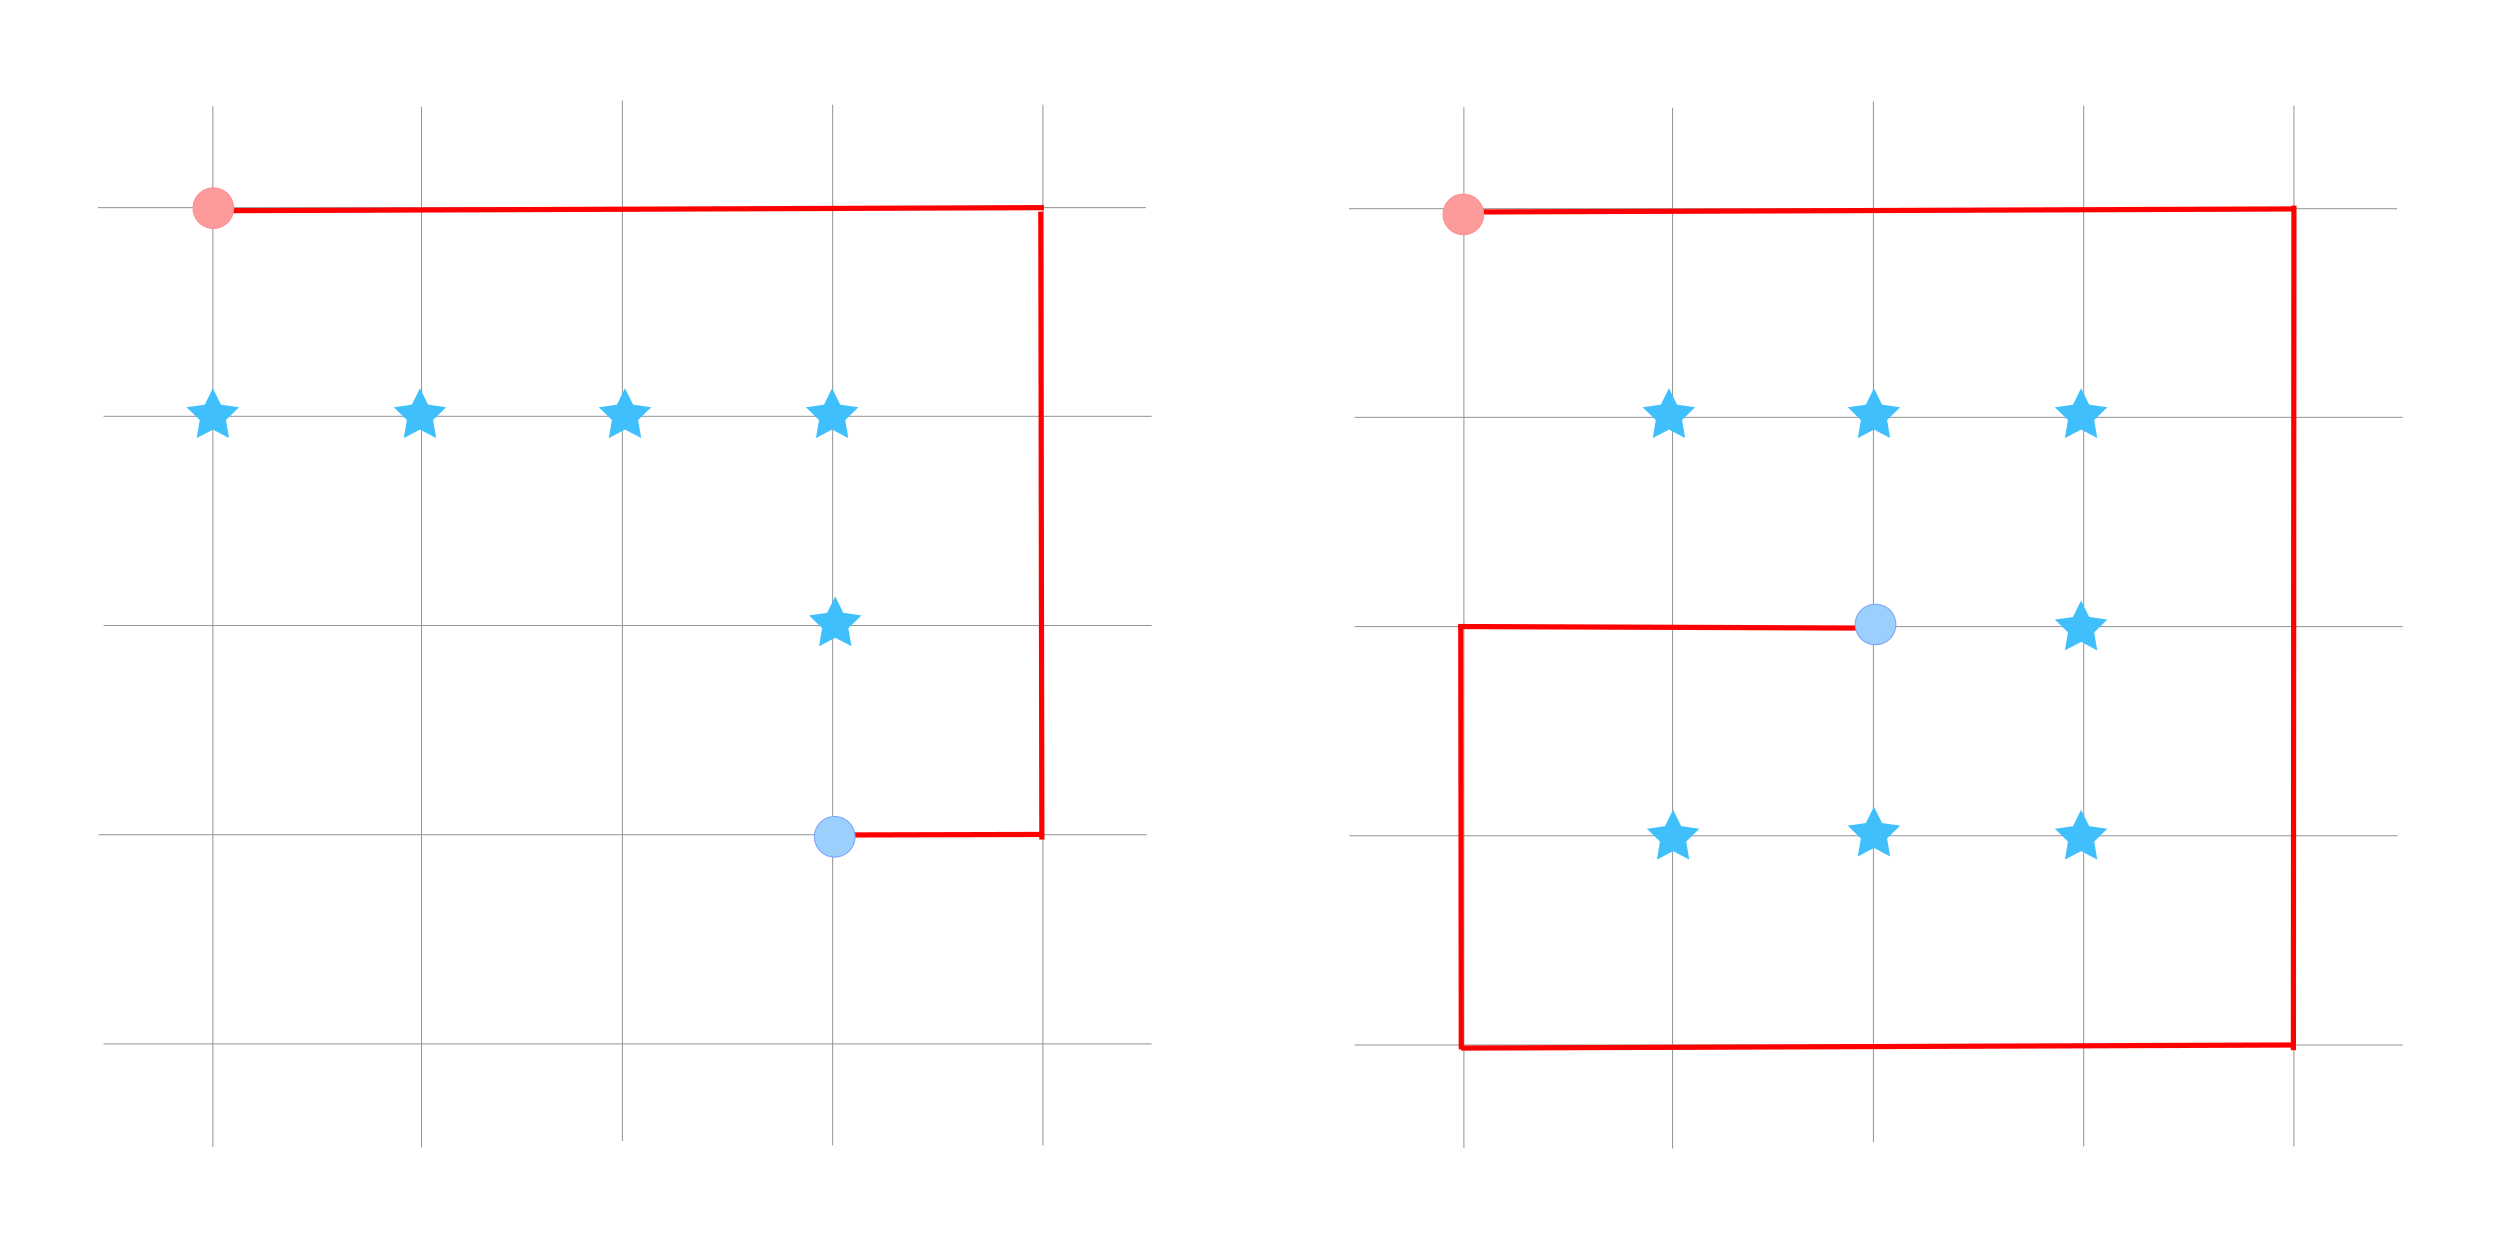
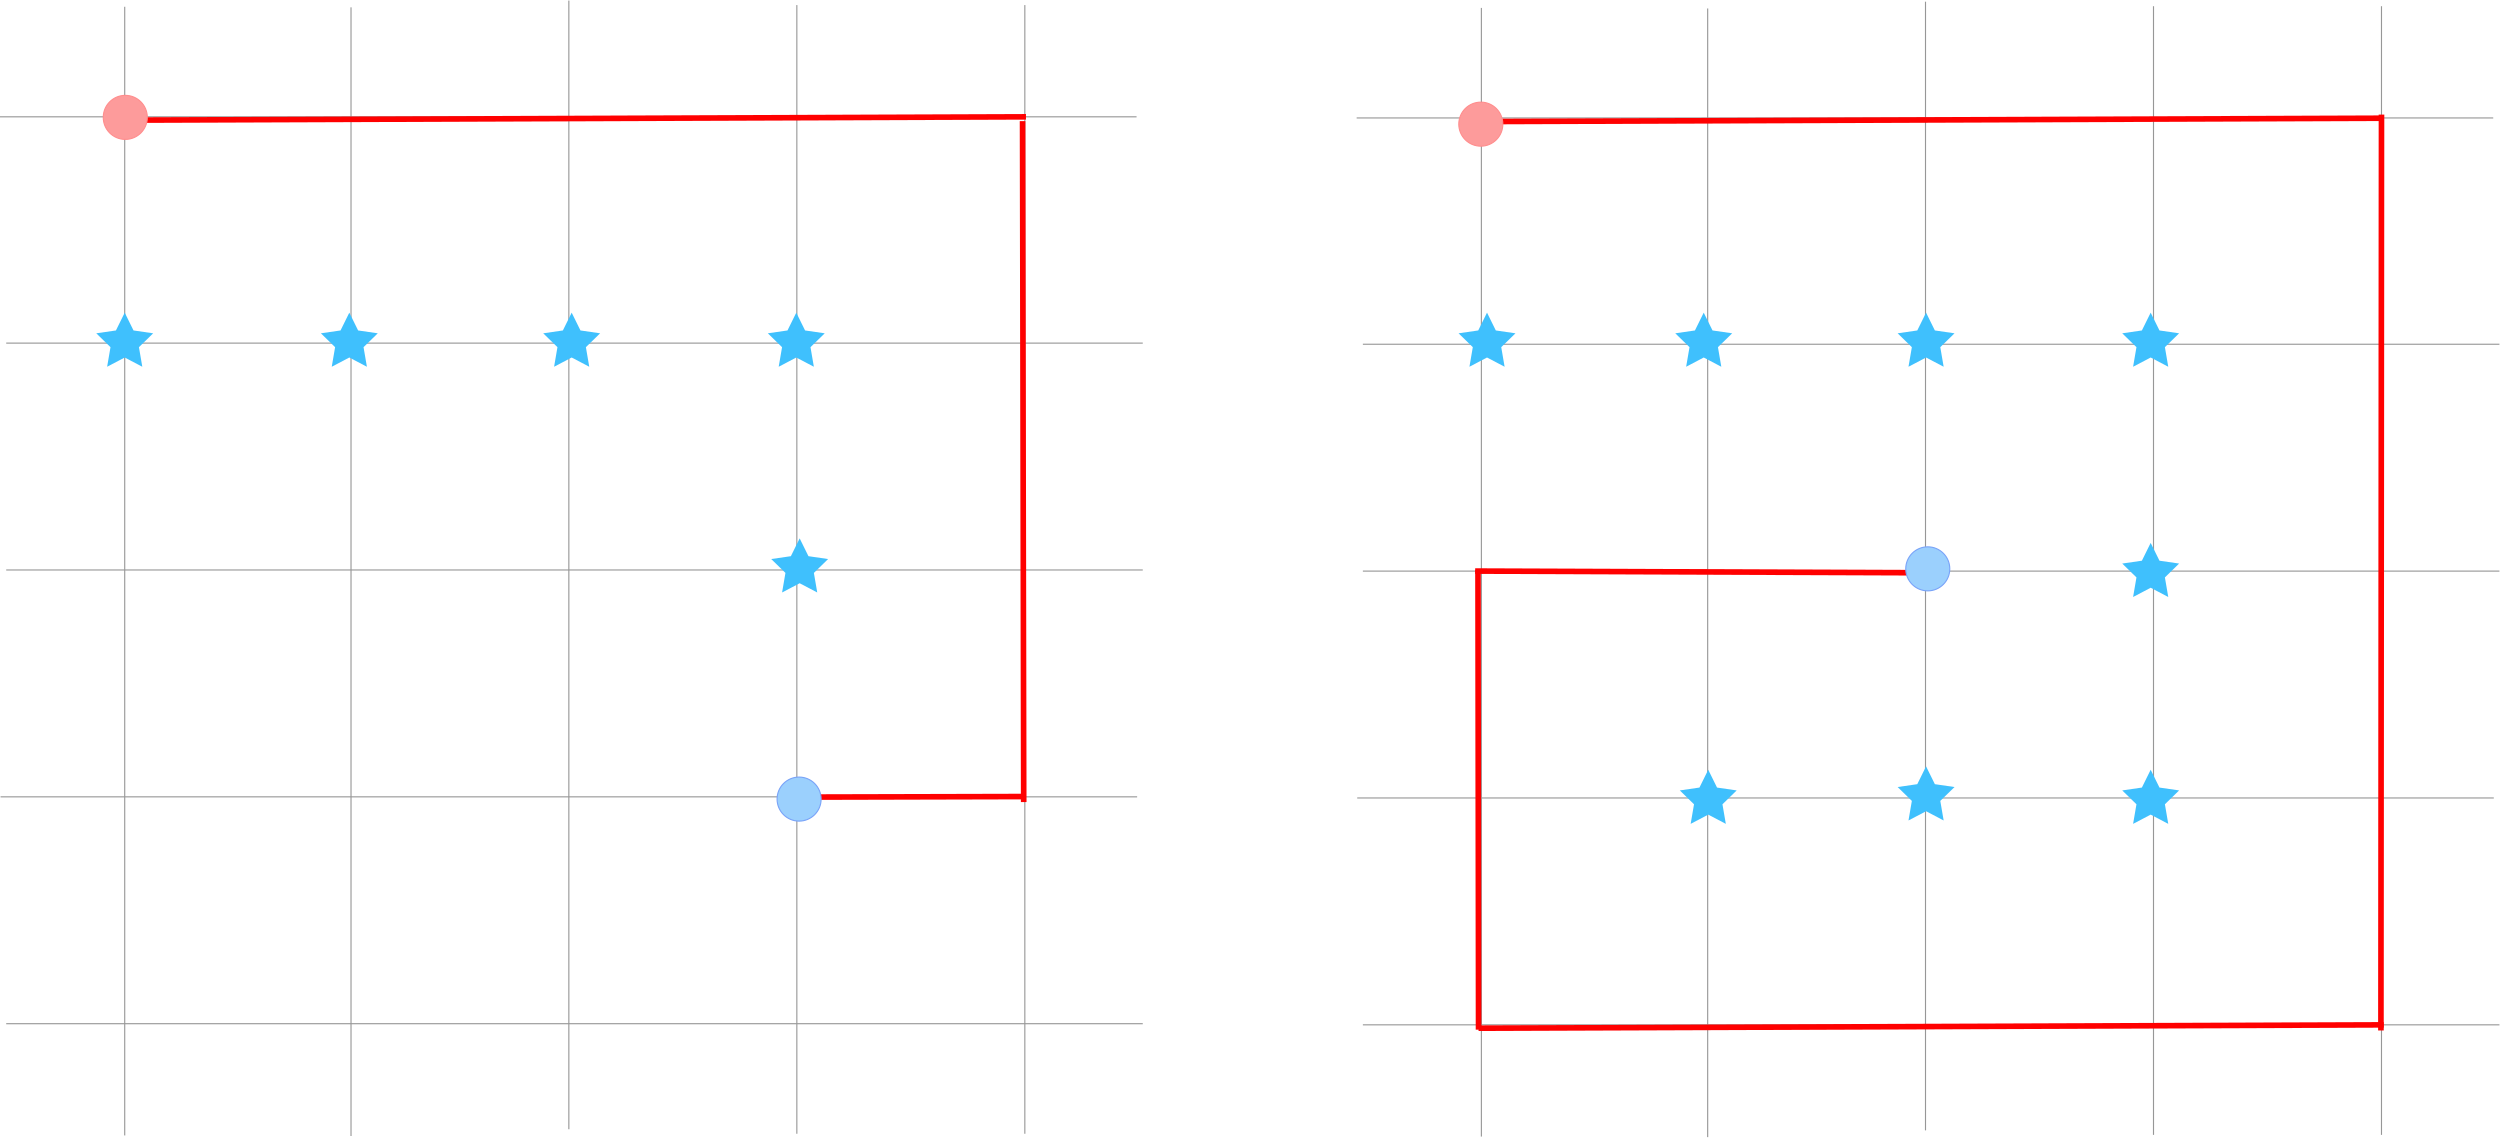
- <svg xmlns="http://www.w3.org/2000/svg" width="2402px" height="1201px" viewBox="0 0 2402 1201" version="1.1">
-   <g id="128x128" stroke="none" stroke-width="1" fill="none" fill-rule="evenodd">
-     <g id="Group" transform="translate(1296, 97.5)" stroke="#979797" stroke-linecap="square">
-       <line x1="0.5" y1="103" x2="1006.5" y2="103" id="Line" />
-       <line x1="6" y1="303.5" x2="1012" y2="303.5" id="Line" />
-       <line x1="6" y1="504.5" x2="1012" y2="504.5" id="Line" />
-       <line x1="1" y1="705.5" x2="1007" y2="705.5" id="Line" />
-       <line x1="6" y1="906.5" x2="1012" y2="906.5" id="Line" />
-       <line x1="110.5" y1="6" x2="110.5" y2="1005" id="Line-2" />
-       <line x1="311" y1="6.5" x2="311" y2="1005.5" id="Line-2" />
-       <line x1="504" y1="0.5" x2="504" y2="999.5" id="Line-2" />
-       <line x1="706" y1="4.5" x2="706" y2="1003.5" id="Line-2" />
-       <line x1="908" y1="4.5" x2="908" y2="1003.5" id="Line-2" />
+ <svg xmlns="http://www.w3.org/2000/svg" width="2215px" height="1008px" viewBox="0 0 2215 1008" version="1.1">
+   <g id="Page-1" stroke="none" stroke-width="1" fill="none" fill-rule="evenodd">
+     <g id="step6" transform="translate(0.5, 1)">
+       <g id="Group" stroke-linecap="square" transform="translate(1202, 1)" stroke="#979797">
+         <line x1="0" y1="102.5" x2="1006" y2="102.5" id="Line" />
+         <line x1="5.5" y1="303" x2="1011.5" y2="303" id="Line" />
+         <line x1="5.5" y1="504" x2="1011.5" y2="504" id="Line" />
+         <line x1="0.5" y1="705" x2="1006.5" y2="705" id="Line" />
+         <line x1="5.5" y1="906" x2="1011.5" y2="906" id="Line" />
+         <line x1="110" y1="5.5" x2="110" y2="1004.5" id="Line-2" />
+         <line x1="310.5" y1="6" x2="310.5" y2="1005" id="Line-2" />
+         <line x1="503.5" y1="0" x2="503.5" y2="999" id="Line-2" />
+         <line x1="705.5" y1="4" x2="705.5" y2="1003" id="Line-2" />
+         <line x1="907.5" y1="4" x2="907.5" y2="1003" id="Line-2" />
+       </g>
+       <g id="Group" stroke-linecap="square" stroke="#979797">
+         <line x1="0" y1="102.5" x2="1006" y2="102.5" id="Line" />
+         <line x1="5.5" y1="303" x2="1011.5" y2="303" id="Line" />
+         <line x1="5.5" y1="504" x2="1011.5" y2="504" id="Line" />
+         <line x1="0.5" y1="705" x2="1006.5" y2="705" id="Line" />
+         <line x1="5.5" y1="906" x2="1011.5" y2="906" id="Line" />
+         <line x1="110" y1="5.5" x2="110" y2="1004.5" id="Line-2" />
+         <line x1="310.5" y1="6" x2="310.5" y2="1005" id="Line-2" />
+         <line x1="503.5" y1="0" x2="503.5" y2="999" id="Line-2" />
+         <line x1="705.5" y1="4" x2="705.5" y2="1003" id="Line-2" />
+         <line x1="907.5" y1="4" x2="907.5" y2="1003" id="Line-2" />
+       </g>
+       <line x1="905.498" y1="108.802" x2="906.502" y2="707.129" id="y" stroke="#FF0000" stroke-width="5" stroke-linecap="square" />
+       <line x1="2109.494" y1="103.061" x2="2109" y2="909.5" id="y" stroke="#FF0000" stroke-width="5" stroke-linecap="square" />
+       <line x1="1309" y1="506.5" x2="1309.491" y2="908.759" id="y" stroke="#FF0000" stroke-width="5" stroke-linecap="square" />
+       <line x1="109" y1="105.466" x2="906" y2="102.5" id="x" stroke="#FF0000" stroke-width="5" stroke-linecap="square" />
+       <line x1="1308.996" y1="106.724" x2="2105.996" y2="103.759" id="x" stroke="#FF0000" stroke-width="5" stroke-linecap="square" />
+       <line x1="1308.992" y1="504.983" x2="1710" y2="506.5" id="x" stroke="#FF0000" stroke-width="5" stroke-linecap="square" />
+       <line x1="1311.992" y1="909.983" x2="2108.992" y2="907.017" id="x" stroke="#FF0000" stroke-width="5" stroke-linecap="square" />
+       <line x1="708.25" y1="705.25" x2="902.75" y2="704.75" id="x" stroke="#FF0000" stroke-width="5" stroke-linecap="square" />
+       <circle id="Oval" stroke="#79A3F8" fill="#9BD0FD" fill-rule="nonzero" cx="707.5" cy="707" r="19.5" />
+       <circle id="Oval" stroke="#79A3F8" fill="#9BD0FD" fill-rule="nonzero" cx="1707.5" cy="503" r="19.5" />
+       <circle id="Oval" stroke="#FF8D8D" fill="#FD9B9B" fill-rule="nonzero" cx="110.5" cy="103" r="19.5" />
+       <polygon id="Star" fill="#3FC0FD" fill-rule="nonzero" points="110 315.75 94.424 323.939 97.399 306.594 84.797 294.311 102.212 291.781 110 276 117.788 291.781 135.203 294.311 122.601 306.594 125.576 323.939" />
+       <polygon id="Star" fill="#3FC0FD" fill-rule="nonzero" points="309 315.75 293.424 323.939 296.399 306.594 283.797 294.311 301.212 291.781 309 276 316.788 291.781 334.203 294.311 321.601 306.594 324.576 323.939" />
+       <polygon id="Star" fill="#3FC0FD" fill-rule="nonzero" points="708 515.75 692.424 523.939 695.399 506.594 682.797 494.311 700.212 491.781 708 476 715.788 491.781 733.203 494.311 720.601 506.594 723.576 523.939" />
+       <polygon id="Star" fill="#3FC0FD" fill-rule="nonzero" points="1905 519.75 1889.424 527.939 1892.399 510.594 1879.797 498.311 1897.212 495.781 1905 480 1912.788 495.781 1930.203 498.311 1917.601 510.594 1920.576 527.939" />
+       <polygon id="Star" fill="#3FC0FD" fill-rule="nonzero" points="1905 720.75 1889.424 728.939 1892.399 711.594 1879.797 699.311 1897.212 696.781 1905 681 1912.788 696.781 1930.203 699.311 1917.601 711.594 1920.576 728.939" />
+       <polygon id="Star" fill="#3FC0FD" fill-rule="nonzero" points="1706 717.75 1690.424 725.939 1693.399 708.594 1680.797 696.311 1698.212 693.781 1706 678 1713.788 693.781 1731.203 696.311 1718.601 708.594 1721.576 725.939" />
+       <polygon id="Star" fill="#3FC0FD" fill-rule="nonzero" points="1513 720.75 1497.424 728.939 1500.399 711.594 1487.797 699.311 1505.212 696.781 1513 681 1520.788 696.781 1538.203 699.311 1525.601 711.594 1528.576 728.939" />
+       <polygon id="Star" fill="#3FC0FD" fill-rule="nonzero" points="506 315.75 490.424 323.939 493.399 306.594 480.797 294.311 498.212 291.781 506 276 513.788 291.781 531.203 294.311 518.601 306.594 521.576 323.939" />
+       <polygon id="Star" fill="#3FC0FD" fill-rule="nonzero" points="705 315.75 689.424 323.939 692.399 306.594 679.797 294.311 697.212 291.781 705 276 712.788 291.781 730.203 294.311 717.601 306.594 720.576 323.939" />
+       <polygon id="Star" fill="#3FC0FD" fill-rule="nonzero" points="1509 315.75 1493.424 323.939 1496.399 306.594 1483.797 294.311 1501.212 291.781 1509 276 1516.788 291.781 1534.203 294.311 1521.601 306.594 1524.576 323.939" />
+       <polygon id="Star" fill="#3FC0FD" fill-rule="nonzero" points="1317 315.75 1301.424 323.939 1304.399 306.594 1291.797 294.311 1309.212 291.781 1317 276 1324.788 291.781 1342.203 294.311 1329.601 306.594 1332.576 323.939" />
+       <polygon id="Star" fill="#3FC0FD" fill-rule="nonzero" points="1706 315.75 1690.424 323.939 1693.399 306.594 1680.797 294.311 1698.212 291.781 1706 276 1713.788 291.781 1731.203 294.311 1718.601 306.594 1721.576 323.939" />
+       <polygon id="Star" fill="#3FC0FD" fill-rule="nonzero" points="1905 315.75 1889.424 323.939 1892.399 306.594 1879.797 294.311 1897.212 291.781 1905 276 1912.788 291.781 1930.203 294.311 1917.601 306.594 1920.576 323.939" />
+       <circle id="Oval" stroke="#FF8D8D" fill="#FD9B9B" fill-rule="nonzero" cx="1311.5" cy="109" r="19.5" />
    </g>
-     <g id="Group" transform="translate(94, 96.5)" stroke="#979797" stroke-linecap="square">
-       <line x1="0.5" y1="103" x2="1006.5" y2="103" id="Line" />
-       <line x1="6" y1="303.5" x2="1012" y2="303.5" id="Line" />
-       <line x1="6" y1="504.5" x2="1012" y2="504.5" id="Line" />
-       <line x1="1" y1="705.5" x2="1007" y2="705.5" id="Line" />
-       <line x1="6" y1="906.5" x2="1012" y2="906.5" id="Line" />
-       <line x1="110.5" y1="6" x2="110.5" y2="1005" id="Line-2" />
-       <line x1="311" y1="6.5" x2="311" y2="1005.5" id="Line-2" />
-       <line x1="504" y1="0.5" x2="504" y2="999.5" id="Line-2" />
-       <line x1="706" y1="4.5" x2="706" y2="1003.5" id="Line-2" />
-       <line x1="908" y1="4.5" x2="908" y2="1003.5" id="Line-2" />
-     </g>
-     <line x1="999.998" y1="205.802" x2="1001.002" y2="804.129" id="y" stroke="#FF0000" stroke-width="5" stroke-linecap="square" />
-     <line x1="2203.994" y1="200.061" x2="2203.5" y2="1006.5" id="y" stroke="#FF0000" stroke-width="5" stroke-linecap="square" />
-     <line x1="1403.5" y1="603.5" x2="1403.991" y2="1005.759" id="y" stroke="#FF0000" stroke-width="5" stroke-linecap="square" />
-     <line x1="203.5" y1="202.466" x2="1000.5" y2="199.5" id="x" stroke="#FF0000" stroke-width="5" stroke-linecap="square" />
-     <line x1="1403.496" y1="203.724" x2="2200.496" y2="200.759" id="x" stroke="#FF0000" stroke-width="5" stroke-linecap="square" />
-     <line x1="1403.492" y1="601.983" x2="1804.5" y2="603.5" id="x" stroke="#FF0000" stroke-width="5" stroke-linecap="square" />
-     <line x1="1406.492" y1="1006.983" x2="2203.492" y2="1004.017" id="x" stroke="#FF0000" stroke-width="5" stroke-linecap="square" />
-     <line x1="802.75" y1="802.25" x2="997.25" y2="801.75" id="x" stroke="#FF0000" stroke-width="5" stroke-linecap="square" />
-     <circle id="Oval" stroke="#79A3F8" fill="#9BD0FD" cx="802" cy="804" r="19.5" />
-     <circle id="Oval" stroke="#79A3F8" fill="#9BD0FD" cx="1802" cy="600" r="19.5" />
-     <circle id="Oval" stroke="#FF8D8D" fill="#FD9B9B" cx="205" cy="200" r="19.5" />
-     <polygon id="Star" fill="#3FC0FD" points="204.5 412.75 188.924 420.939 191.899 403.594 179.297 391.311 196.712 388.781 204.5 373 212.288 388.781 229.703 391.311 217.101 403.594 220.076 420.939" />
-     <polygon id="Star" fill="#3FC0FD" points="403.5 412.75 387.924 420.939 390.899 403.594 378.297 391.311 395.712 388.781 403.5 373 411.288 388.781 428.703 391.311 416.101 403.594 419.076 420.939" />
-     <polygon id="Star" fill="#3FC0FD" points="802.5 612.75 786.924 620.939 789.899 603.594 777.297 591.311 794.712 588.781 802.5 573 810.288 588.781 827.703 591.311 815.101 603.594 818.076 620.939" />
-     <polygon id="Star" fill="#3FC0FD" points="1999.5 616.75 1983.924 624.939 1986.899 607.594 1974.297 595.311 1991.712 592.781 1999.5 577 2007.288 592.781 2024.703 595.311 2012.101 607.594 2015.076 624.939" />
-     <polygon id="Star" fill="#3FC0FD" points="1999.5 817.75 1983.924 825.939 1986.899 808.594 1974.297 796.311 1991.712 793.781 1999.5 778 2007.288 793.781 2024.703 796.311 2012.101 808.594 2015.076 825.939" />
-     <polygon id="Star" fill="#3FC0FD" points="1800.5 814.75 1784.924 822.939 1787.899 805.594 1775.297 793.311 1792.712 790.781 1800.5 775 1808.288 790.781 1825.703 793.311 1813.101 805.594 1816.076 822.939" />
-     <polygon id="Star" fill="#3FC0FD" points="1607.5 817.75 1591.924 825.939 1594.899 808.594 1582.297 796.311 1599.712 793.781 1607.5 778 1615.288 793.781 1632.703 796.311 1620.101 808.594 1623.076 825.939" />
-     <polygon id="Star" fill="#3FC0FD" points="600.5 412.75 584.924 420.939 587.899 403.594 575.297 391.311 592.712 388.781 600.5 373 608.288 388.781 625.703 391.311 613.101 403.594 616.076 420.939" />
-     <polygon id="Star" fill="#3FC0FD" points="799.5 412.75 783.924 420.939 786.899 403.594 774.297 391.311 791.712 388.781 799.5 373 807.288 388.781 824.703 391.311 812.101 403.594 815.076 420.939" />
-     <polygon id="Star" fill="#3FC0FD" points="1603.5 412.75 1587.924 420.939 1590.899 403.594 1578.297 391.311 1595.712 388.781 1603.5 373 1611.288 388.781 1628.703 391.311 1616.101 403.594 1619.076 420.939" />
-     <polygon id="Star" fill="#3FC0FD" points="1800.5 412.75 1784.924 420.939 1787.899 403.594 1775.297 391.311 1792.712 388.781 1800.5 373 1808.288 388.781 1825.703 391.311 1813.101 403.594 1816.076 420.939" />
-     <polygon id="Star" fill="#3FC0FD" points="1999.5 412.75 1983.924 420.939 1986.899 403.594 1974.297 391.311 1991.712 388.781 1999.5 373 2007.288 388.781 2024.703 391.311 2012.101 403.594 2015.076 420.939" />
-     <circle id="Oval" stroke="#FF8D8D" fill="#FD9B9B" cx="1406" cy="206" r="19.5" />
  </g>
</svg>
